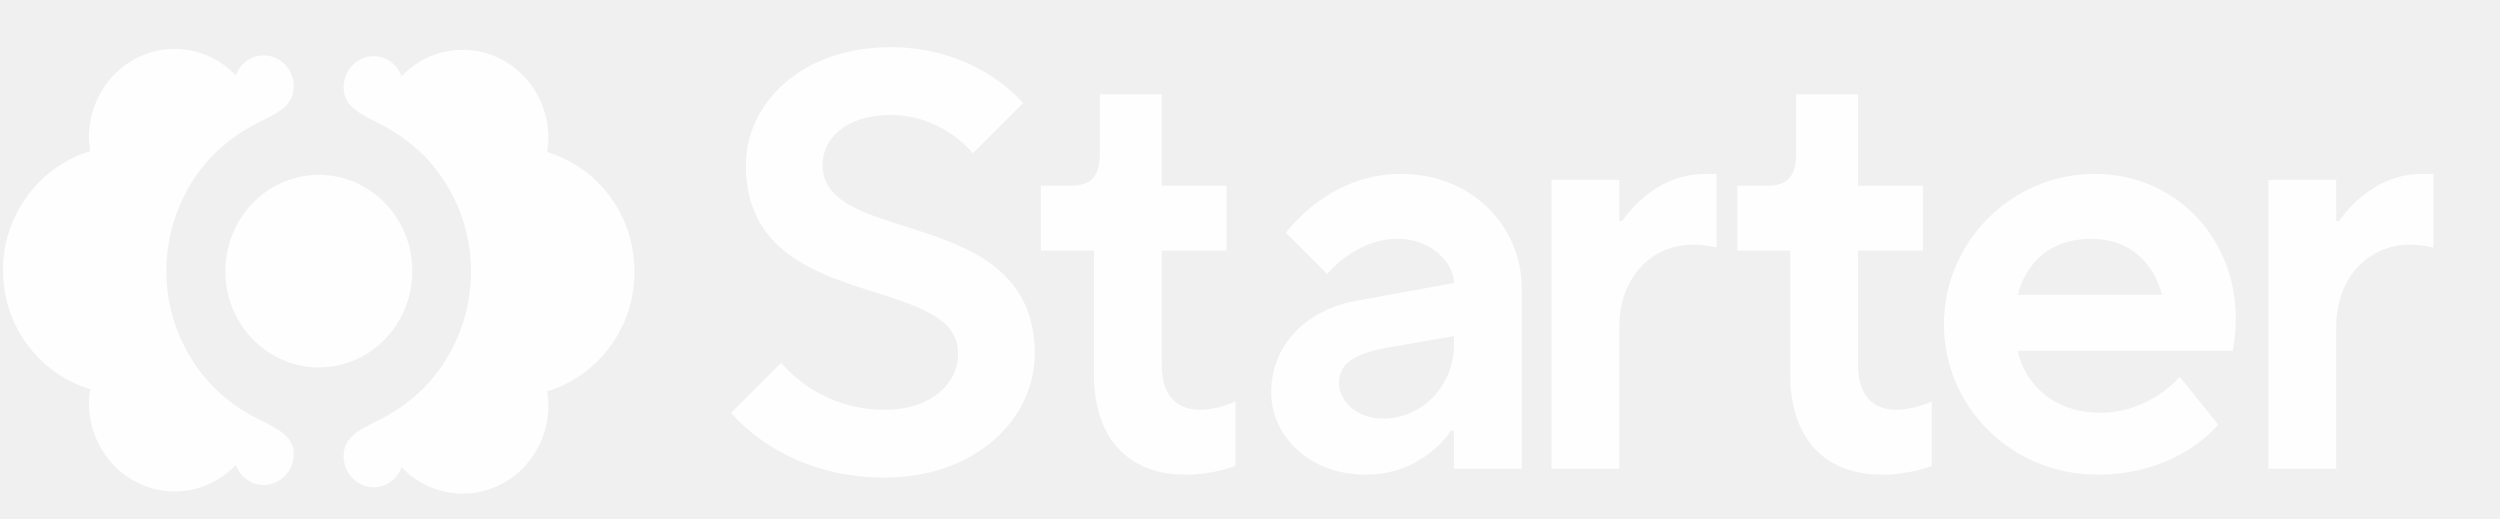
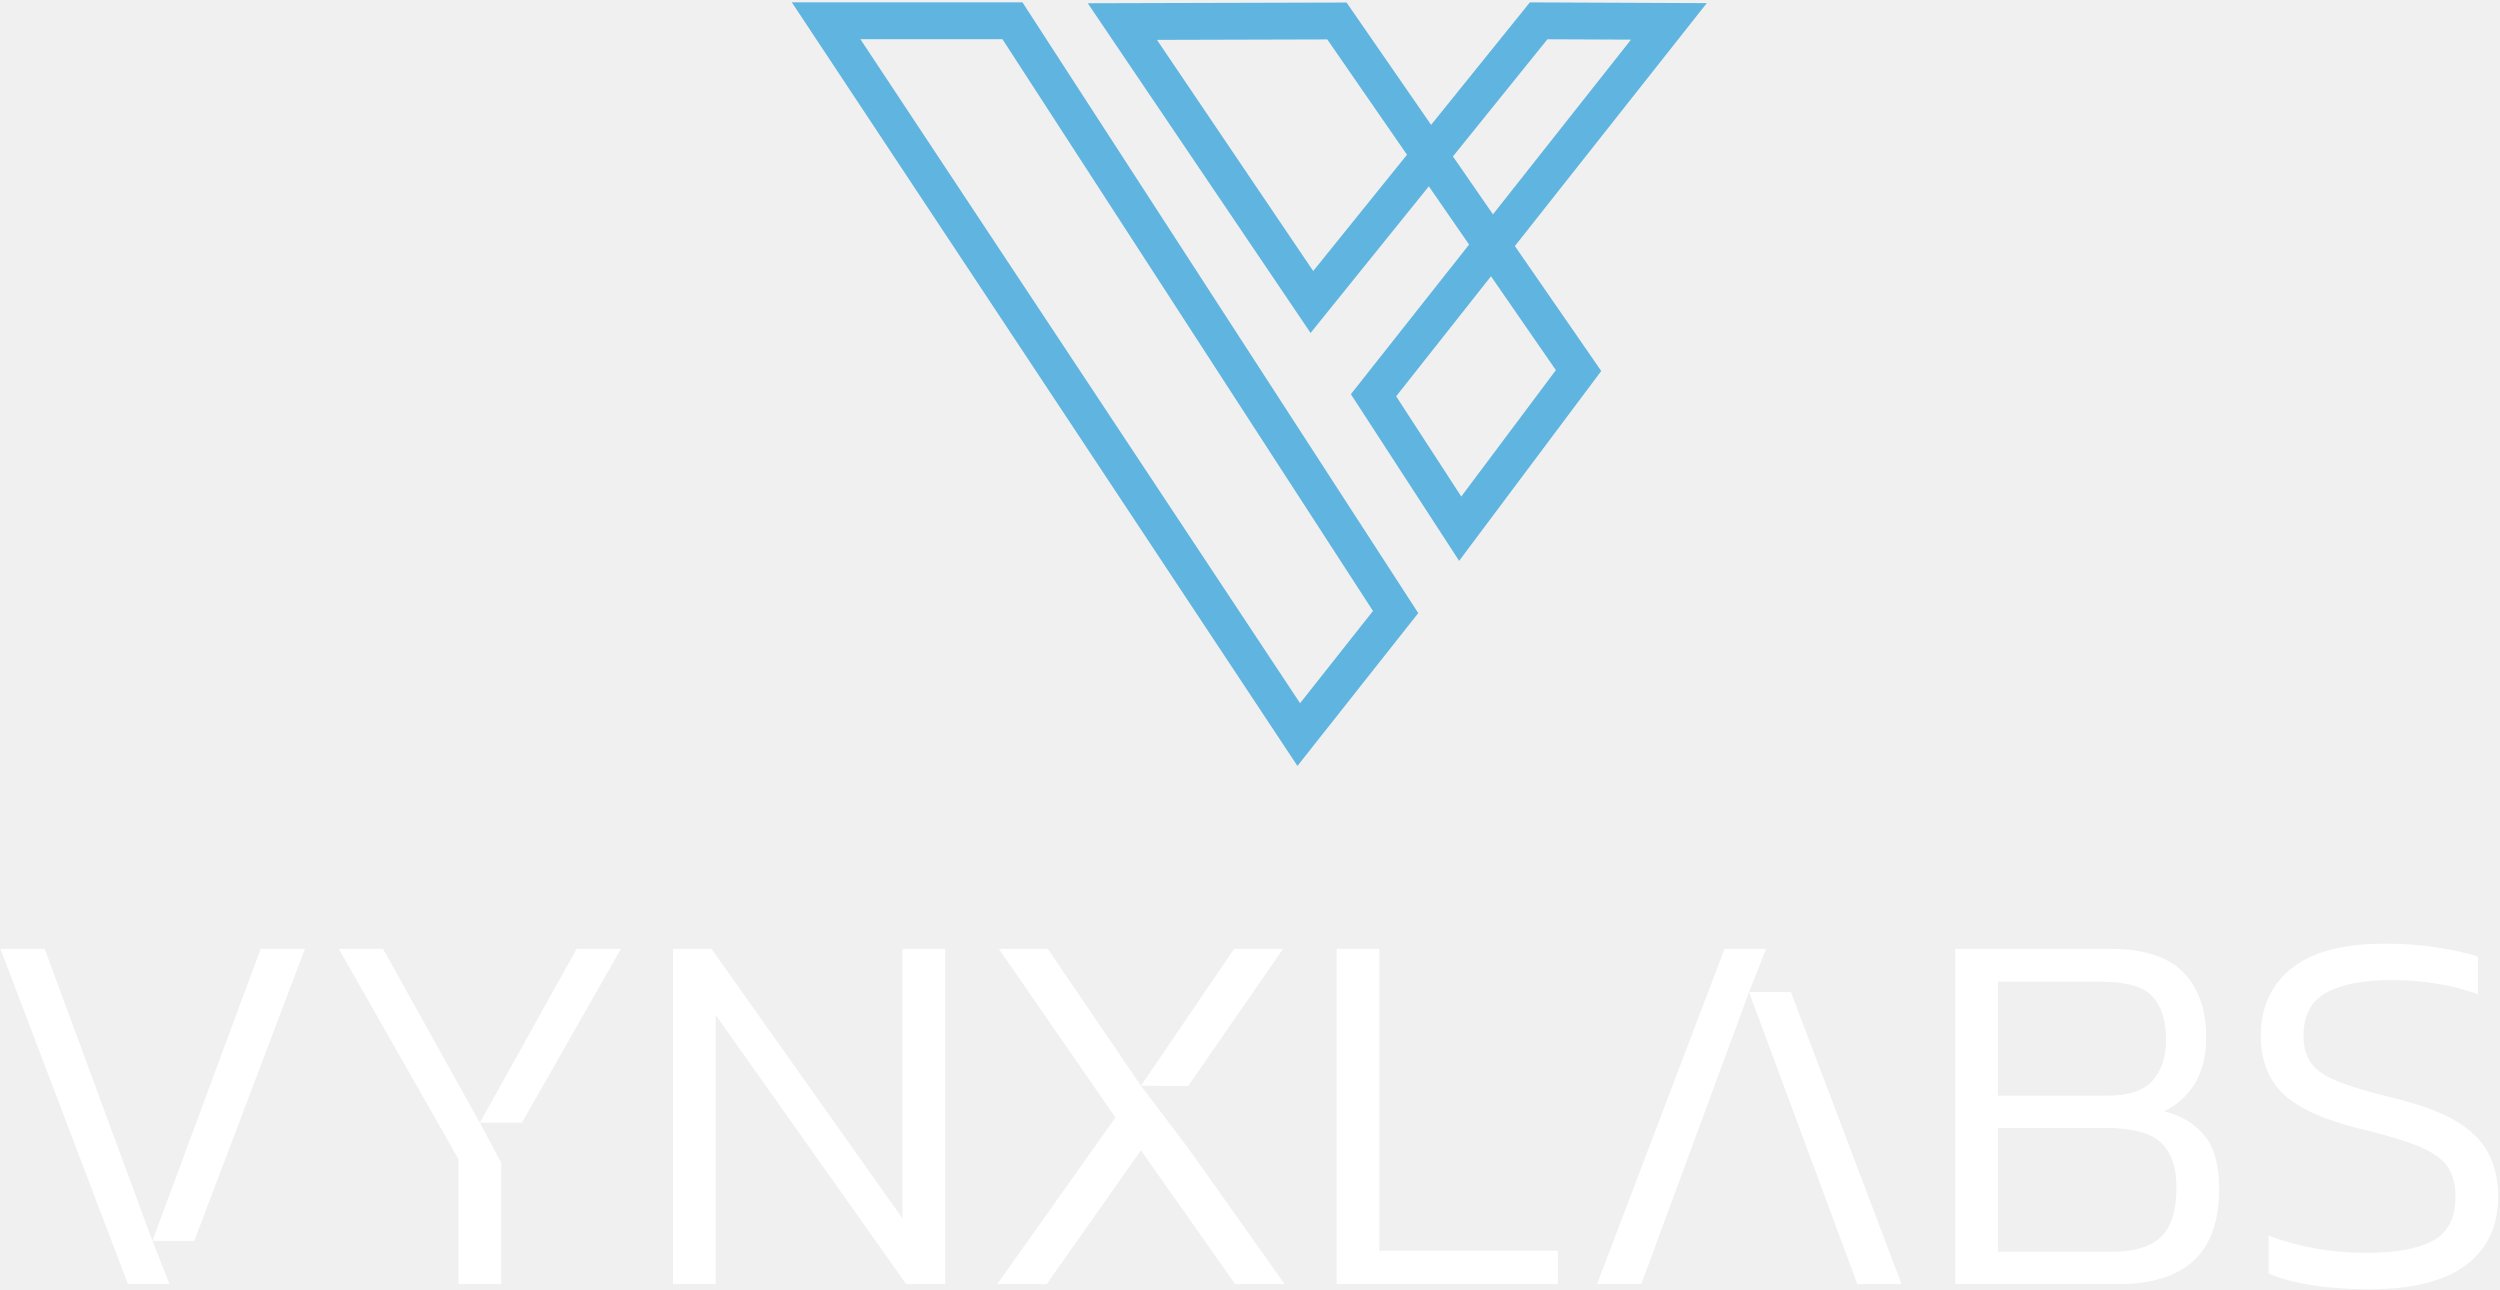
- <svg xmlns="http://www.w3.org/2000/svg" width="106" height="22" viewBox="0 0 106 22" fill="none">
-   <g clip-path="url(#clip0_4185_1581)">
-     <path fill-rule="evenodd" clip-rule="evenodd" d="M10.562 17.56C10.689 17.634 10.825 17.709 10.962 17.775C11.98 18.261 12.453 18.581 12.453 19.254C12.453 19.975 11.88 20.565 11.18 20.565C10.634 20.565 10.18 20.209 9.998 19.713C9.661 20.069 9.258 20.352 8.813 20.545C8.368 20.738 7.89 20.837 7.407 20.836C6.929 20.836 6.457 20.739 6.015 20.551C5.574 20.363 5.173 20.087 4.836 19.74C4.498 19.392 4.23 18.979 4.048 18.525C3.865 18.07 3.771 17.583 3.771 17.092C3.771 16.895 3.798 16.698 3.825 16.502C1.961 15.94 0.525 14.339 0.198 12.335C0.152 12.045 0.125 11.755 0.125 11.455C0.125 11.156 0.152 10.865 0.198 10.575C0.534 8.581 1.961 6.97 3.825 6.409L3.822 6.384C3.796 6.197 3.77 6.016 3.77 5.819C3.77 5.327 3.864 4.84 4.047 4.386C4.23 3.931 4.498 3.519 4.835 3.171C5.173 2.823 5.574 2.547 6.015 2.359C6.456 2.171 6.929 2.074 7.407 2.074C8.416 2.074 9.335 2.505 9.998 3.197C10.087 2.948 10.248 2.733 10.459 2.581C10.671 2.429 10.922 2.346 11.18 2.346C11.88 2.346 12.453 2.935 12.453 3.657C12.453 4.387 11.98 4.705 10.962 5.192C10.862 5.241 10.763 5.293 10.666 5.349L10.562 5.407C10.48 5.454 10.399 5.501 10.325 5.548C10.262 5.585 10.207 5.622 10.153 5.66C10.135 5.67 10.119 5.681 10.103 5.693C10.087 5.705 10.07 5.716 10.053 5.725C9.744 5.931 9.462 6.175 9.189 6.428C9.18 6.433 9.173 6.439 9.166 6.447C9.159 6.454 9.152 6.461 9.144 6.465C9.034 6.577 8.925 6.69 8.825 6.802L8.784 6.849C8.771 6.865 8.758 6.882 8.743 6.896C8.7 6.951 8.657 7.005 8.612 7.058C8.544 7.141 8.477 7.223 8.416 7.308C7.535 8.511 7.056 9.976 7.052 11.484C7.052 12.992 7.531 14.458 8.416 15.659C8.529 15.82 8.652 15.973 8.784 16.118C8.798 16.134 8.812 16.151 8.825 16.164C8.901 16.256 8.98 16.336 9.061 16.418L9.144 16.502C9.152 16.507 9.16 16.513 9.166 16.521C9.173 16.528 9.18 16.534 9.189 16.54C9.458 16.797 9.747 17.031 10.053 17.241C10.071 17.251 10.087 17.263 10.103 17.274C10.118 17.286 10.135 17.297 10.153 17.307L10.239 17.363L10.325 17.419L10.444 17.489C10.482 17.512 10.521 17.537 10.562 17.56ZM23.198 6.447C25.063 7.008 26.499 8.609 26.826 10.613C26.923 11.214 26.923 11.828 26.826 12.429C26.49 14.423 25.063 16.034 23.198 16.595L23.202 16.62C23.228 16.807 23.253 16.988 23.253 17.185C23.254 17.677 23.16 18.164 22.977 18.619C22.794 19.073 22.526 19.486 22.188 19.834C21.851 20.181 21.45 20.457 21.008 20.645C20.567 20.834 20.094 20.93 19.616 20.93C19.134 20.929 18.656 20.83 18.211 20.637C17.767 20.444 17.363 20.162 17.026 19.807C16.937 20.056 16.776 20.271 16.565 20.424C16.353 20.576 16.102 20.658 15.844 20.659C15.507 20.658 15.184 20.519 14.945 20.274C14.707 20.028 14.572 19.696 14.571 19.348C14.571 18.618 15.044 18.299 16.062 17.812C16.163 17.764 16.259 17.711 16.358 17.655L16.462 17.597C16.544 17.55 16.625 17.503 16.699 17.457C16.762 17.419 16.817 17.382 16.871 17.344C16.889 17.335 16.905 17.324 16.921 17.311C16.937 17.299 16.954 17.288 16.971 17.279C17.277 17.069 17.566 16.834 17.835 16.576C17.844 16.572 17.851 16.565 17.858 16.558C17.865 16.55 17.872 16.544 17.88 16.54C17.99 16.427 18.099 16.315 18.199 16.202L18.24 16.156C18.253 16.139 18.267 16.122 18.281 16.108C18.323 16.053 18.368 16 18.412 15.946C18.48 15.863 18.547 15.782 18.608 15.696C19.453 14.535 19.971 13.084 19.971 11.521C19.972 10.013 19.493 8.546 18.608 7.346C18.495 7.185 18.372 7.031 18.24 6.886C18.226 6.87 18.212 6.854 18.199 6.84C18.1 6.721 17.993 6.608 17.88 6.502C17.872 6.497 17.864 6.491 17.858 6.484C17.851 6.476 17.844 6.47 17.835 6.465C17.564 6.211 17.275 5.976 16.971 5.763C16.954 5.754 16.937 5.743 16.922 5.73C16.905 5.719 16.89 5.707 16.871 5.698C16.844 5.679 16.815 5.66 16.785 5.641C16.756 5.623 16.727 5.604 16.699 5.585L16.58 5.515C16.413 5.41 16.24 5.315 16.063 5.229C15.053 4.733 14.571 4.415 14.571 3.694C14.571 2.973 15.144 2.383 15.844 2.383C16.39 2.383 16.844 2.739 17.026 3.235C17.363 2.879 17.766 2.597 18.211 2.404C18.656 2.211 19.134 2.112 19.617 2.112C20.095 2.112 20.567 2.209 21.009 2.397C21.45 2.585 21.851 2.861 22.188 3.209C22.526 3.557 22.794 3.969 22.976 4.424C23.159 4.878 23.253 5.365 23.253 5.857C23.253 6.053 23.226 6.25 23.198 6.447Z" fill="#FEFEFE" />
-     <path d="M17.482 11.495C17.482 10.959 17.38 10.428 17.181 9.933C16.982 9.438 16.69 8.988 16.322 8.609C15.953 8.23 15.516 7.929 15.035 7.724C14.554 7.519 14.039 7.414 13.518 7.414C12.997 7.414 12.482 7.519 12.001 7.724C11.52 7.929 11.083 8.23 10.715 8.609C10.347 8.988 10.055 9.438 9.856 9.934C9.657 10.429 9.554 10.96 9.555 11.496C9.554 12.032 9.657 12.563 9.856 13.058C10.055 13.554 10.347 14.004 10.715 14.383C11.083 14.762 11.52 15.062 12.001 15.268C12.482 15.473 12.997 15.578 13.518 15.578C14.039 15.578 14.554 15.473 15.035 15.268C15.516 15.063 15.953 14.762 16.322 14.383C16.69 14.004 16.982 13.554 17.181 13.059C17.38 12.563 17.482 12.032 17.482 11.496V11.495Z" fill="#FEFEFE" />
-   </g>
-   <path d="M96.18 19.875V7.625H99.055V9.375H99.18C99.18 9.375 100.43 7.375 102.68 7.375H103.18V10.5C103.18 10.5 102.805 10.375 102.18 10.375C100.43 10.375 99.055 11.75 99.055 13.875V19.875H96.18Z" fill="#FEFEFE" />
-   <path d="M88.922 20.125C85.297 20.125 82.422 17.25 82.422 13.75C82.422 10.25 85.297 7.375 88.797 7.375C92.297 7.375 94.797 10.125 94.797 13.5C94.797 14.25 94.672 14.875 94.672 14.875H85.547C85.847 16.25 87.047 17.5 89.047 17.5C91.172 17.5 92.422 15.975 92.422 15.975L94.047 18C94.047 18 92.422 20.125 88.922 20.125ZM85.547 12.5H91.672C91.297 11.125 90.297 10.125 88.672 10.125C86.922 10.125 85.922 11.125 85.547 12.5Z" fill="#FEFEFE" />
-   <path d="M79.781 20.125C77.406 20.125 75.906 18.625 75.906 15.875V10.625H73.656V7.875H74.906C75.781 7.875 76.156 7.5 76.156 6.5V4H78.781V7.875H81.531V10.625H78.781V15.5C78.781 16.75 79.406 17.375 80.406 17.375C81.156 17.375 81.906 17.025 81.906 17.025V19.75C81.906 19.75 81.031 20.125 79.781 20.125Z" fill="#FEFEFE" />
-   <path d="M65.781 19.875V7.625H68.656V9.375H68.781C68.781 9.375 70.031 7.375 72.281 7.375H72.781V10.5C72.781 10.5 72.406 10.375 71.781 10.375C70.031 10.375 68.656 11.75 68.656 13.875V19.875H65.781Z" fill="#FEFEFE" />
-   <path d="M57.898 20.125C55.523 20.125 53.898 18.5 53.898 16.625C53.898 14.625 55.398 13.125 57.523 12.75L61.648 12C61.648 11.125 60.648 10.125 59.273 10.125C57.448 10.125 56.273 11.625 56.273 11.625L54.523 9.875C54.523 9.875 56.273 7.375 59.398 7.375C62.398 7.375 64.523 9.575 64.523 12.25V19.875H61.648V18.25H61.523C61.523 18.25 60.398 20.125 57.898 20.125ZM58.648 17.75C60.273 17.75 61.648 16.375 61.648 14.625V14.25L58.773 14.75C57.273 15.025 56.773 15.5 56.773 16.25C56.773 17 57.523 17.75 58.648 17.75Z" fill="#FEFEFE" />
-   <path d="M50.258 20.125C47.883 20.125 46.383 18.625 46.383 15.875V10.625H44.133V7.875H45.383C46.258 7.875 46.633 7.5 46.633 6.5V4H49.258V7.875H52.008V10.625H49.258V15.5C49.258 16.75 49.883 17.375 50.883 17.375C51.633 17.375 52.383 17.025 52.383 17.025V19.75C52.383 19.75 51.508 20.125 50.258 20.125Z" fill="#FEFEFE" />
-   <path d="M37.5 20.25C33.125 20.25 31 17.5 31 17.5L33.125 15.375C33.125 15.375 34.625 17.375 37.5 17.375C39.5 17.375 40.625 16.25 40.625 15C40.625 11.5 31.625 13.375 31.625 7C31.625 4.375 34 2 37.75 2C41.5 2 43.375 4.375 43.375 4.375L41.25 6.5C41.25 6.5 40 4.875 37.75 4.875C35.875 4.875 34.875 5.875 34.875 7C34.875 10.5 43.875 8.625 43.875 15C43.875 17.75 41.375 20.25 37.5 20.25Z" fill="#FEFEFE" />
-   <defs>
-     <clipPath id="clip0_4185_1581">
-       <rect width="27" height="19" fill="white" transform="translate(0 2)" />
-     </clipPath>
-   </defs>
+ <svg xmlns="http://www.w3.org/2000/svg" width="1014" height="523" viewBox="0 0 1014 523" fill="none">
+   <path d="M233.895 384.854L194.625 455.37H211.695L251.84 384.854H233.895Z" fill="white" />
+   <path d="M155.354 384.854H137.408L185.968 470.149V520.82H203.28V471.638L194.624 455.37L155.354 384.854Z" fill="white" />
+   <path d="M366.063 494.218L288.579 384.854H272.956V520.82H290.268V411.667L367.541 520.82H383.376V384.854H366.063V494.218Z" fill="white" />
+   <path d="M559.457 384.854H542.145V520.82H631.874V507.308H559.457V384.854Z" fill="white" />
+   <path d="M877.714 450.725C883.062 448.192 887.248 444.428 890.276 439.43C893.302 434.436 894.816 428.207 894.816 420.746C894.816 409.345 891.682 400.514 885.42 394.249C879.156 387.987 869.338 384.854 855.969 384.854H793.053V520.82H859.347C872.718 520.82 882.851 517.653 889.75 511.319C896.645 504.985 900.095 495.204 900.095 481.972C900.095 472.544 898.089 465.399 894.079 460.543C890.066 455.687 884.609 452.415 877.714 450.725ZM810.365 398.155H851.746C862.302 398.155 869.409 400.161 873.07 404.172C876.729 408.183 878.559 414.131 878.559 422.012C878.559 428.629 876.765 434.013 873.176 438.163C869.587 442.316 863.498 444.391 854.914 444.391H810.365V398.155ZM876.448 501.713C872.225 505.725 865.538 507.73 856.39 507.73H810.364V457.482H853.646C864.763 457.482 872.4 459.487 876.554 463.499C880.703 467.511 882.782 473.458 882.782 481.34C882.782 490.913 880.67 497.701 876.448 501.713Z" fill="white" />
+   <path d="M1009.46 468.038C1006.93 462.971 1002.56 458.574 996.37 454.843C990.175 451.115 981.519 447.912 970.402 445.237C961.112 442.987 953.861 440.839 948.656 438.797C943.446 436.758 939.752 434.294 937.571 431.407C935.387 428.523 934.299 424.756 934.299 420.112C934.299 411.809 937.393 405.966 943.588 402.588C949.78 399.21 958.647 397.521 970.19 397.521C976.523 397.521 982.646 398.016 988.558 398.999C994.47 399.985 999.959 401.394 1005.03 403.221V388.02C1001.37 386.753 996.159 385.559 989.403 384.431C982.647 383.306 975.327 382.742 967.446 382.742C950.413 382.742 937.745 386.087 929.442 392.771C921.136 399.457 916.986 408.572 916.986 420.112C916.986 429.966 920.011 437.814 926.065 443.653C932.115 449.495 942.602 454.245 957.523 457.904C966.951 460.157 974.483 462.374 980.114 464.554C985.742 466.738 989.789 469.41 992.253 472.577C994.714 475.744 995.947 480.003 995.947 485.35C995.947 493.937 992.919 499.884 986.869 503.19C980.815 506.499 971.737 508.152 959.634 508.152C952.593 508.152 945.733 507.555 939.049 506.358C932.362 505.164 926.064 503.438 920.153 501.185V516.598C930.568 520.82 944.221 522.932 961.112 522.932C978.424 522.932 991.442 519.659 1000.17 513.114C1008.9 506.569 1013.26 497.315 1013.26 485.351C1013.26 478.878 1011.99 473.105 1009.46 468.038Z" fill="white" />
+   <path d="M520.399 384.854H500.553L462.761 440.38L481.942 440.478L520.399 384.854Z" fill="white" />
+   <path d="M482.05 465.868L462.761 440.38L424.968 384.854H405.123L452.415 453.259L404.489 520.82H424.547L462.761 466.56L500.975 520.82H521.032L482.05 465.868Z" fill="white" />
+   <path d="M123.683 384.854H105.737L61.822 503.296H78.808L123.683 384.854Z" fill="white" />
+   <path d="M18.12 384.854H0.174L51.9 520.82H68.752L61.823 503.296L18.12 384.854Z" fill="white" />
+   <path d="M771.271 520.82H753.325L709.41 402.377H726.396L771.271 520.82Z" fill="white" />
+   <path d="M665.707 520.82H647.761L699.487 384.854H716.339L709.41 402.377L665.707 520.82Z" fill="white" />
+   <path d="M591.823 227.48L547.915 159.887L595.862 99.2L579.532 75.576L531.577 135.041L441.194 1.318L546.163 1.029L580.454 50.638L620.513 0.963L692.267 1.276L614.433 99.794L649.465 150.476L591.823 227.48ZM566.282 160.738L592.692 201.392L631.064 150.127L604.746 112.052L566.282 160.738ZM469.269 16.178L532.637 109.93L570.675 62.761L538.344 15.987L469.269 16.178ZM589.31 63.45L605.547 86.94L661.531 16.079L627.632 15.931L589.31 63.45Z" fill="#5FB5DF" />
+   <path d="M526.239 310.661L321.168 0.956H414.715L575.244 248.669L526.239 310.661ZM348.976 15.894L527.309 285.219L556.885 247.806L406.594 15.895L348.976 15.894Z" fill="#5FB5DF" />
</svg>
